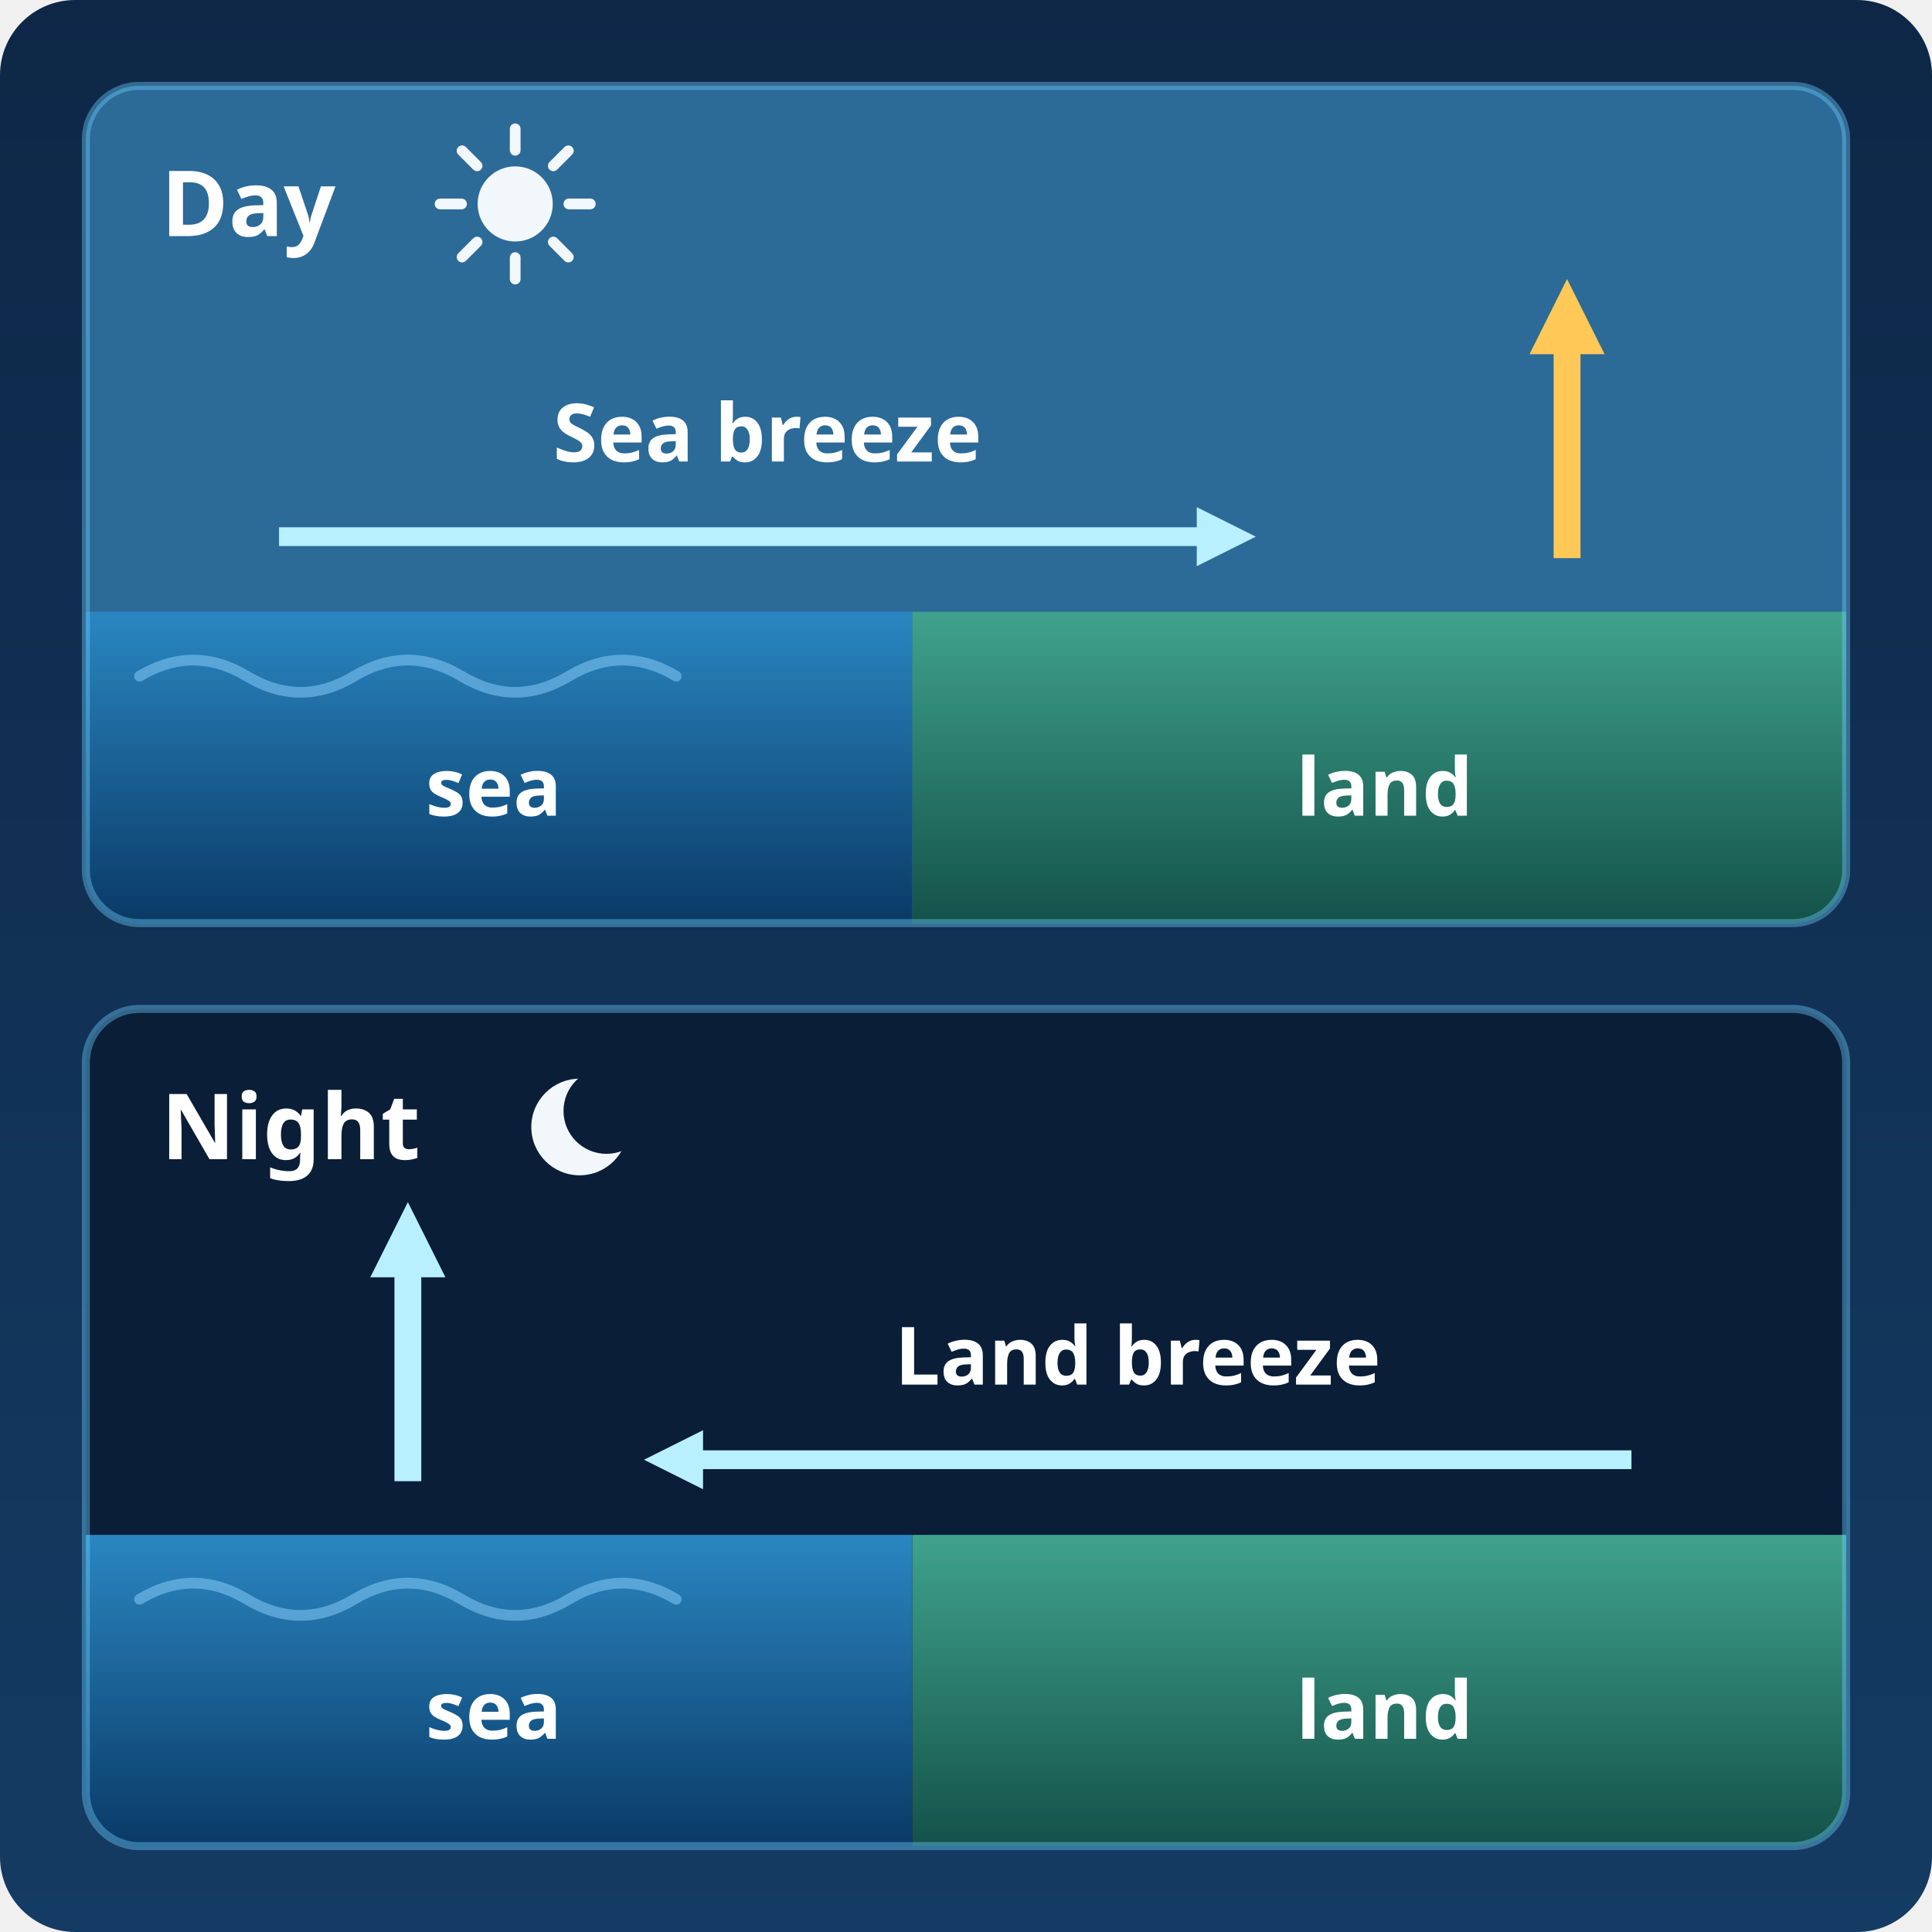
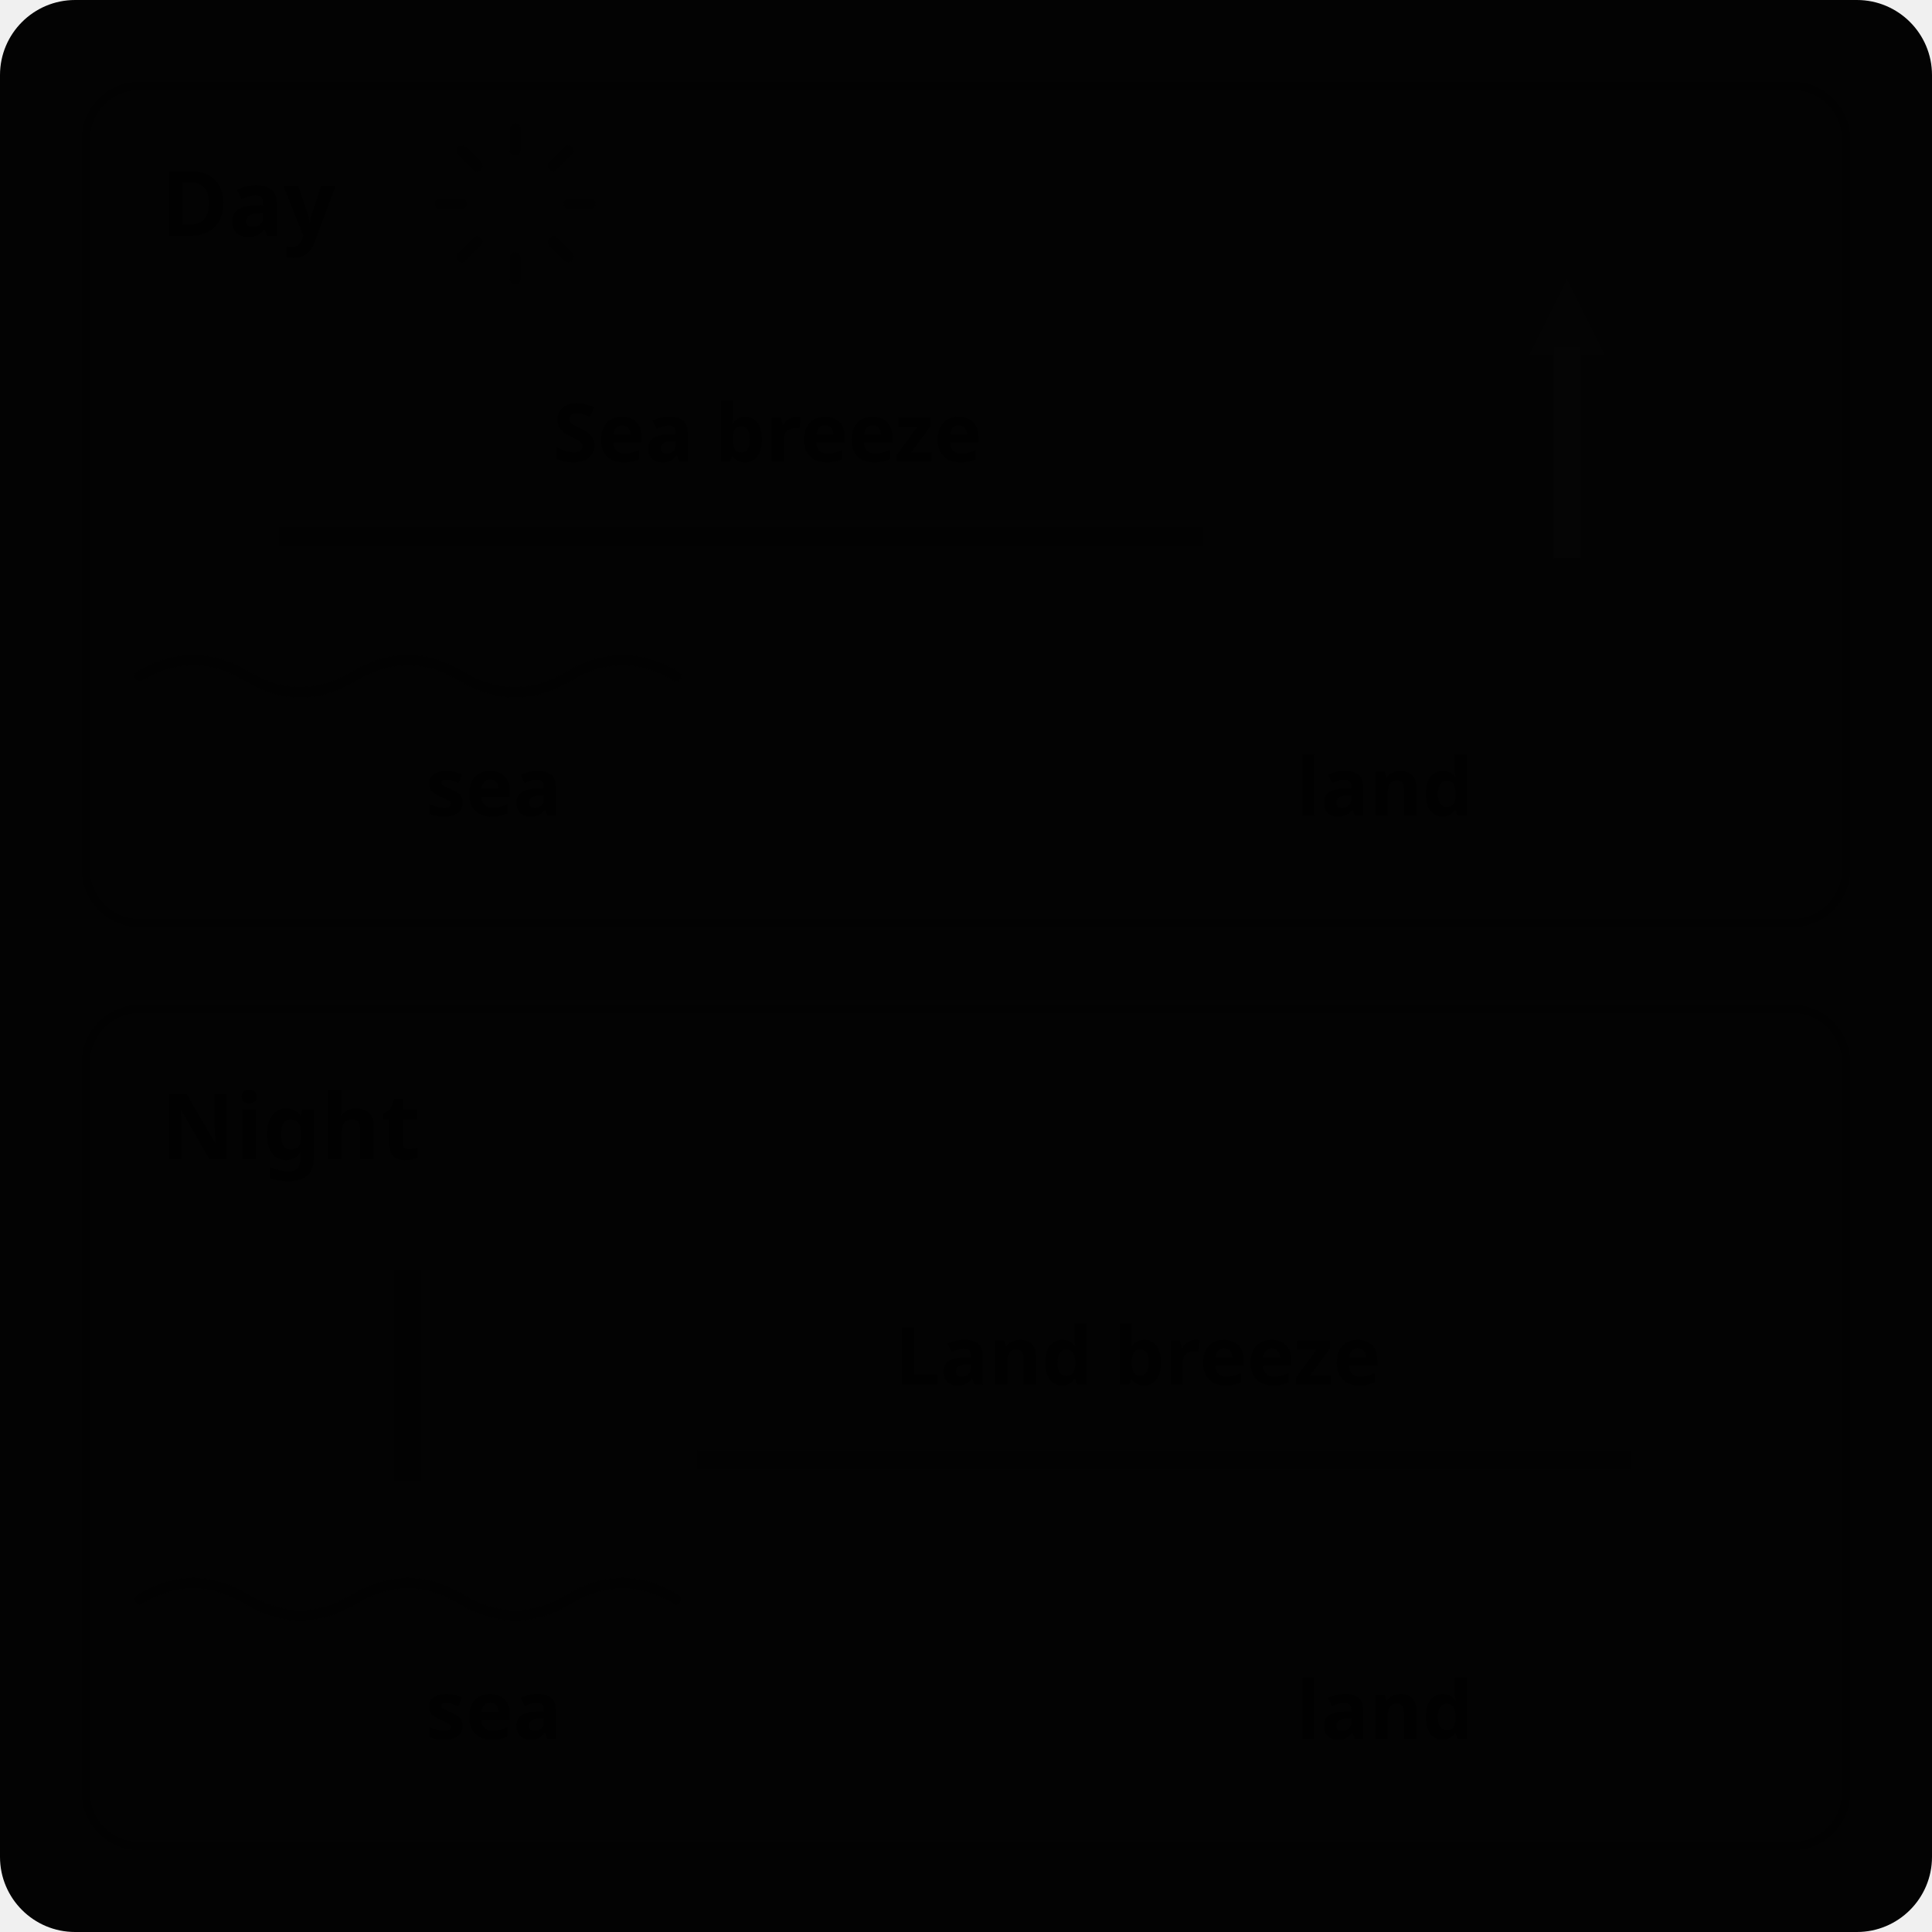
<svg xmlns="http://www.w3.org/2000/svg" viewBox="0 0 360 360" width="360" height="360">
  <defs>
    <linearGradient id="bg" x1="0" y1="0" x2="0" y2="1">
-       <stop offset="0" stop-color="#0E2747" />
-       <stop offset="1" stop-color="#143B63" />
+       <stop offset="0" stop-color="#030303" />
+       <stop offset="1" stop-color="#030303" />
    </linearGradient>
    <radialGradient id="tl" cx="0.4" cy="0.3" r="0.8">
-       <stop offset="0" stop-color="#2FB5B0" />
-       <stop offset="1" stop-color="#17697F" />
+       <stop offset="0" stop-color="#050505" stop-opacity="0.22" />
+       <stop offset="1" stop-color="#050505" stop-opacity="0.22" />
    </radialGradient>
    <radialGradient id="sk" cx="0.4" cy="0.3" r="0.85">
-       <stop offset="0" stop-color="#6FD0FF" />
-       <stop offset="1" stop-color="#2468C8" />
+       <stop offset="0" stop-color="#010101" stop-opacity="0.12" />
+       <stop offset="1" stop-color="#010101" stop-opacity="0.12" />
    </radialGradient>
    <radialGradient id="wm" cx="0.4" cy="0.3" r="0.9">
-       <stop offset="0" stop-color="#FFD27A" />
-       <stop offset="1" stop-color="#FFB347" />
+       <stop offset="0" stop-color="#050505" stop-opacity="0.45" />
+       <stop offset="1" stop-color="#050505" stop-opacity="0.45" />
    </radialGradient>
    <linearGradient id="sea" x1="0" y1="0" x2="0" y2="1">
-       <stop offset="0" stop-color="#2A86C1" />
-       <stop offset="1" stop-color="#0A3A66" />
+       <stop offset="0" stop-color="#010101" stop-opacity="0.12" />
+       <stop offset="1" stop-color="#010101" stop-opacity="0.05" />
    </linearGradient>
    <linearGradient id="land" x1="0" y1="0" x2="0" y2="1">
-       <stop offset="0" stop-color="#3FA28C" />
-       <stop offset="1" stop-color="#14524A" />
+       <stop offset="0" stop-color="#050505" stop-opacity="0.22" />
+       <stop offset="1" stop-color="#050505" stop-opacity="0.22" />
    </linearGradient>
    <linearGradient id="cl" x1="0" y1="0" x2="0" y2="1">
-       <stop offset="0" stop-color="#FFFFFF" />
-       <stop offset="1" stop-color="#B7CBDD" />
+       <stop offset="0" stop-color="#030303" />
+       <stop offset="1" stop-color="#020202" />
    </linearGradient>
    <clipPath id="c1">
      <rect x="16" y="16" width="328" height="156" rx="10" />
    </clipPath>
    <clipPath id="c2">
      <rect x="16" y="188" width="328" height="156" rx="10" />
    </clipPath>
  </defs>
  <rect width="360" height="360" rx="14" fill="url(#bg)" />
  <g clip-path="url(#c1)">
-     <rect x="16" y="16" width="328" height="156" fill="#2C6A98" />
+     <rect x="16" y="16" width="328" height="156" fill="#010101" fill-opacity="0.12" />
    <rect x="16" y="114" width="154" height="58" fill="url(#sea)" />
    <rect x="170" y="114" width="174" height="58" fill="url(#land)" />
-     <path d="M26 126 q10 -6 20 0 t20 0 t20 0 t20 0 t20 0" fill="none" stroke="#8FD3FF" stroke-width="2" stroke-linecap="round" stroke-linejoin="round" stroke-opacity="0.5" />
+     <path d="M26 126 q10 -6 20 0 t20 0 t20 0 t20 0 t20 0" fill="none" stroke="#020202" stroke-width="2" stroke-linecap="round" stroke-linejoin="round" stroke-opacity="0.5" />
  </g>
-   <rect x="16" y="16" width="328" height="156" rx="10" fill="none" stroke="#6FD0FF" stroke-width="1.5" stroke-opacity="0.4" />
-   <text x="30" y="44" text-anchor="start" font-family="Geist, sans-serif" font-size="17" font-weight="700" fill="#FFFFFF">Day</text>
-   <circle cx="96" cy="38" r="7" fill="#F2F7FB" />
-   <line x1="106" y1="38" x2="110" y2="38" stroke="#F2F7FB" stroke-width="2" stroke-linecap="round" />
-   <line x1="103.1" y1="45.1" x2="105.9" y2="47.9" stroke="#F2F7FB" stroke-width="2" stroke-linecap="round" />
-   <line x1="96" y1="48" x2="96" y2="52" stroke="#F2F7FB" stroke-width="2" stroke-linecap="round" />
-   <line x1="88.9" y1="45.1" x2="86.1" y2="47.9" stroke="#F2F7FB" stroke-width="2" stroke-linecap="round" />
-   <line x1="86" y1="38" x2="82" y2="38" stroke="#F2F7FB" stroke-width="2" stroke-linecap="round" />
-   <line x1="88.9" y1="30.9" x2="86.1" y2="28.1" stroke="#F2F7FB" stroke-width="2" stroke-linecap="round" />
-   <line x1="96" y1="28" x2="96" y2="24" stroke="#F2F7FB" stroke-width="2" stroke-linecap="round" />
-   <line x1="103.1" y1="30.9" x2="105.9" y2="28.1" stroke="#F2F7FB" stroke-width="2" stroke-linecap="round" />
-   <text x="92" y="152" text-anchor="middle" font-family="Geist, sans-serif" font-size="15" font-weight="600" fill="#FFFFFF">sea</text>
-   <text x="258" y="152" text-anchor="middle" font-family="Geist, sans-serif" font-size="15" font-weight="600" fill="#FFFFFF">land</text>
-   <line x1="52" y1="100" x2="224.1" y2="100" stroke="#B8F0FF" stroke-width="3.5" />
-   <polygon points="234,100 223,105.5 223,94.5" fill="#B8F0FF" />
-   <text x="143" y="86" text-anchor="middle" font-family="Geist, sans-serif" font-size="15" font-weight="600" fill="#FFFFFF">Sea breeze</text>
-   <line x1="292" y1="104" x2="292" y2="64.6" stroke="#FFC857" stroke-width="5" />
-   <polygon points="292,52 299,66 285,66" fill="#FFC857" />
+   <rect x="16" y="16" width="328" height="156" rx="10" fill="none" stroke="#020202" stroke-width="1.5" stroke-opacity="0.4" />
+   <text x="30" y="44" text-anchor="start" font-family="Geist, sans-serif" font-size="17" font-weight="700" fill="#010101">Day</text>
+   <circle cx="96" cy="38" r="7" fill="#010101" fill-opacity="0.05" />
+   <line x1="106" y1="38" x2="110" y2="38" stroke="#020202" stroke-width="2" stroke-linecap="round" />
+   <line x1="103.1" y1="45.1" x2="105.9" y2="47.9" stroke="#020202" stroke-width="2" stroke-linecap="round" />
+   <line x1="96" y1="48" x2="96" y2="52" stroke="#020202" stroke-width="2" stroke-linecap="round" />
+   <line x1="88.9" y1="45.1" x2="86.1" y2="47.9" stroke="#020202" stroke-width="2" stroke-linecap="round" />
+   <line x1="86" y1="38" x2="82" y2="38" stroke="#020202" stroke-width="2" stroke-linecap="round" />
+   <line x1="88.9" y1="30.9" x2="86.1" y2="28.1" stroke="#020202" stroke-width="2" stroke-linecap="round" />
+   <line x1="96" y1="28" x2="96" y2="24" stroke="#020202" stroke-width="2" stroke-linecap="round" />
+   <line x1="103.1" y1="30.9" x2="105.9" y2="28.1" stroke="#020202" stroke-width="2" stroke-linecap="round" />
+   <text x="92" y="152" text-anchor="middle" font-family="Geist, sans-serif" font-size="15" font-weight="600" fill="#010101">sea</text>
+   <text x="258" y="152" text-anchor="middle" font-family="Geist, sans-serif" font-size="15" font-weight="600" fill="#010101">land</text>
+   <line x1="52" y1="100" x2="224.1" y2="100" stroke="#020202" stroke-width="3.5" />
+   <polygon points="234,100 223,105.5 223,94.5" fill="#010101" fill-opacity="0.05" />
+   <text x="143" y="86" text-anchor="middle" font-family="Geist, sans-serif" font-size="15" font-weight="600" fill="#010101">Sea breeze</text>
+   <line x1="292" y1="104" x2="292" y2="64.6" stroke="#050505" stroke-width="5" />
+   <polygon points="292,52 299,66 285,66" fill="#050505" fill-opacity="0.45" />
  <g clip-path="url(#c2)">
-     <rect x="16" y="188" width="328" height="156" fill="#0A1E38" />
+     <rect x="16" y="188" width="328" height="156" fill="#030303" />
    <rect x="16" y="286" width="154" height="58" fill="url(#sea)" />
    <rect x="170" y="286" width="174" height="58" fill="url(#land)" />
-     <path d="M26 298 q10 -6 20 0 t20 0 t20 0 t20 0 t20 0" fill="none" stroke="#8FD3FF" stroke-width="2" stroke-linecap="round" stroke-linejoin="round" stroke-opacity="0.5" />
+     <path d="M26 298 q10 -6 20 0 t20 0 t20 0 t20 0 t20 0" fill="none" stroke="#020202" stroke-width="2" stroke-linecap="round" stroke-linejoin="round" stroke-opacity="0.5" />
  </g>
-   <rect x="16" y="188" width="328" height="156" rx="10" fill="none" stroke="#6FD0FF" stroke-width="1.5" stroke-opacity="0.4" />
-   <text x="30" y="216" text-anchor="start" font-family="Geist, sans-serif" font-size="17" font-weight="700" fill="#FFFFFF">Night</text>
-   <circle cx="108" cy="210" r="9" fill="#F2F7FB" />
-   <circle cx="113" cy="207" r="8" fill="#0A1E38" />
-   <text x="92" y="324" text-anchor="middle" font-family="Geist, sans-serif" font-size="15" font-weight="600" fill="#FFFFFF">sea</text>
-   <text x="258" y="324" text-anchor="middle" font-family="Geist, sans-serif" font-size="15" font-weight="600" fill="#FFFFFF">land</text>
-   <line x1="304" y1="272" x2="129.9" y2="272" stroke="#B8F0FF" stroke-width="3.5" />
-   <polygon points="120,272 131,266.5 131,277.5" fill="#B8F0FF" />
-   <text x="212" y="258" text-anchor="middle" font-family="Geist, sans-serif" font-size="15" font-weight="600" fill="#FFFFFF">Land breeze</text>
-   <line x1="76" y1="276" x2="76" y2="236.6" stroke="#B8F0FF" stroke-width="5" />
-   <polygon points="76,224 83,238 69,238" fill="#B8F0FF" />
+   <rect x="16" y="188" width="328" height="156" rx="10" fill="none" stroke="#020202" stroke-width="1.5" stroke-opacity="0.4" />
+   <text x="30" y="216" text-anchor="start" font-family="Geist, sans-serif" font-size="17" font-weight="700" fill="#010101">Night</text>
+   <circle cx="108" cy="210" r="9" fill="#010101" fill-opacity="0.05" />
+   <circle cx="113" cy="207" r="8" fill="#030303" />
+   <text x="92" y="324" text-anchor="middle" font-family="Geist, sans-serif" font-size="15" font-weight="600" fill="#010101">sea</text>
+   <text x="258" y="324" text-anchor="middle" font-family="Geist, sans-serif" font-size="15" font-weight="600" fill="#010101">land</text>
+   <line x1="304" y1="272" x2="129.9" y2="272" stroke="#020202" stroke-width="3.5" />
+   <polygon points="120,272 131,266.5 131,277.5" fill="#010101" fill-opacity="0.05" />
+   <text x="212" y="258" text-anchor="middle" font-family="Geist, sans-serif" font-size="15" font-weight="600" fill="#010101">Land breeze</text>
+   <line x1="76" y1="276" x2="76" y2="236.6" stroke="#020202" stroke-width="5" />
+   <polygon points="76,224 83,238 69,238" fill="#010101" fill-opacity="0.05" />
</svg>
